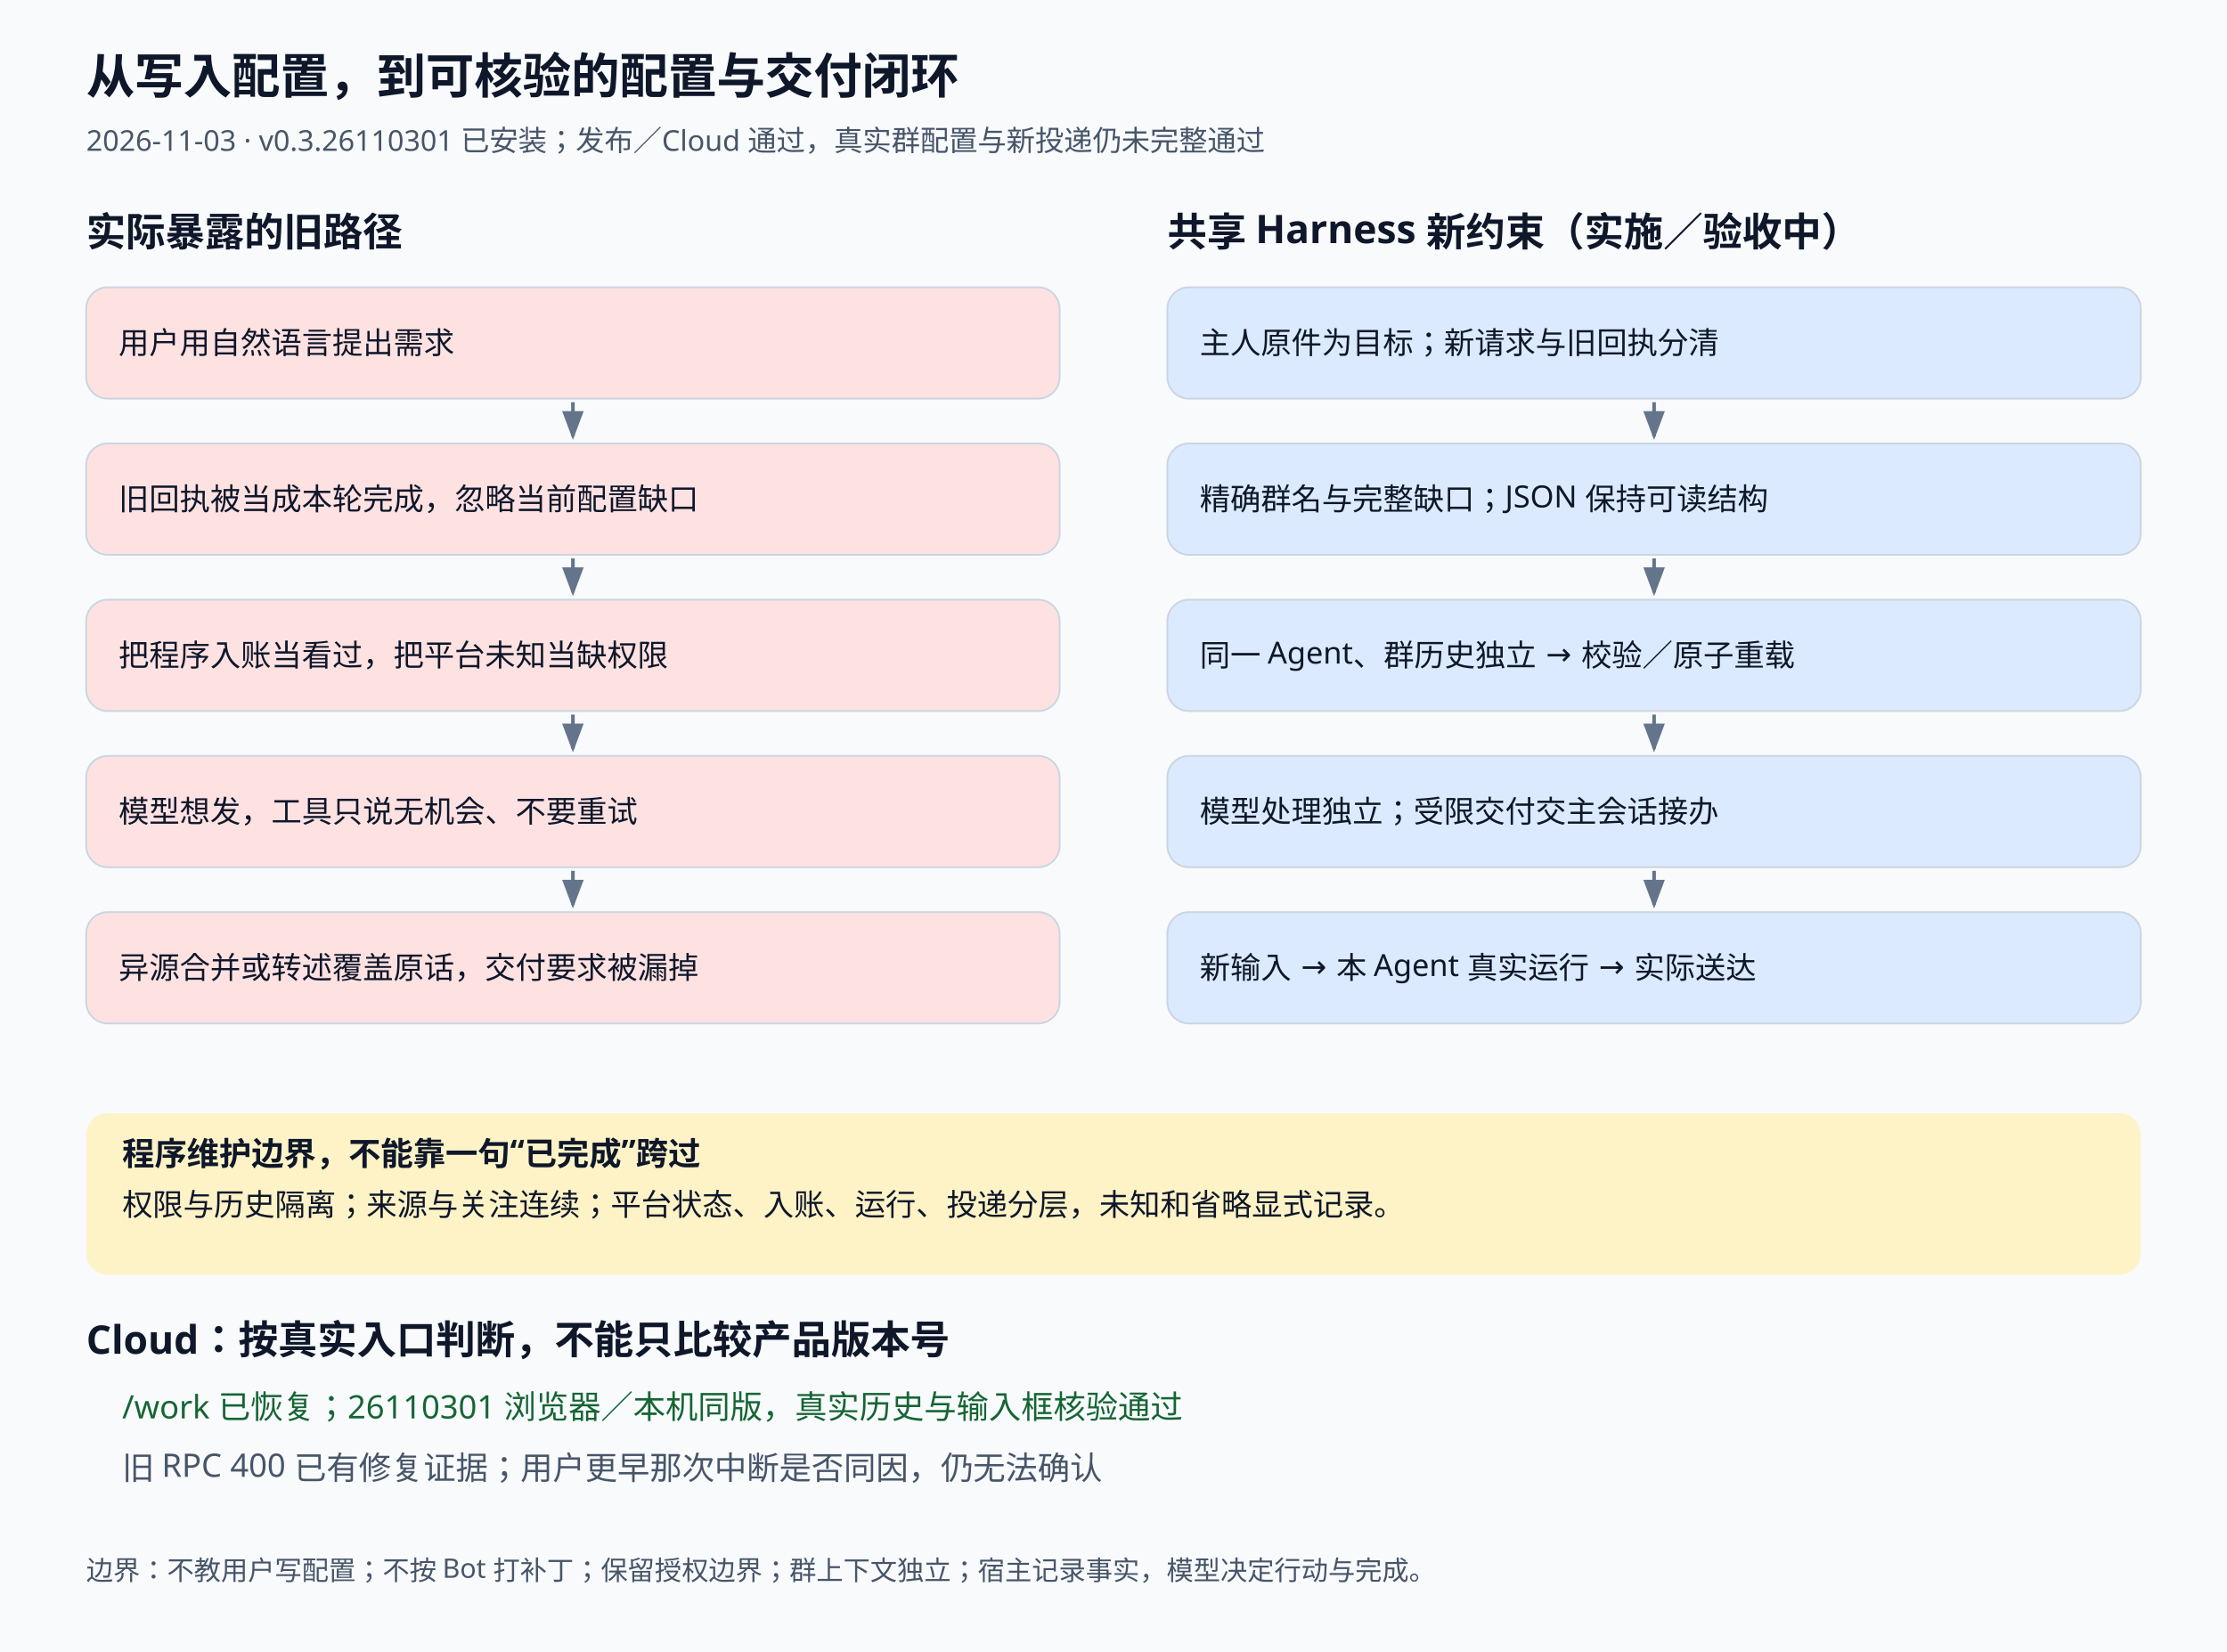
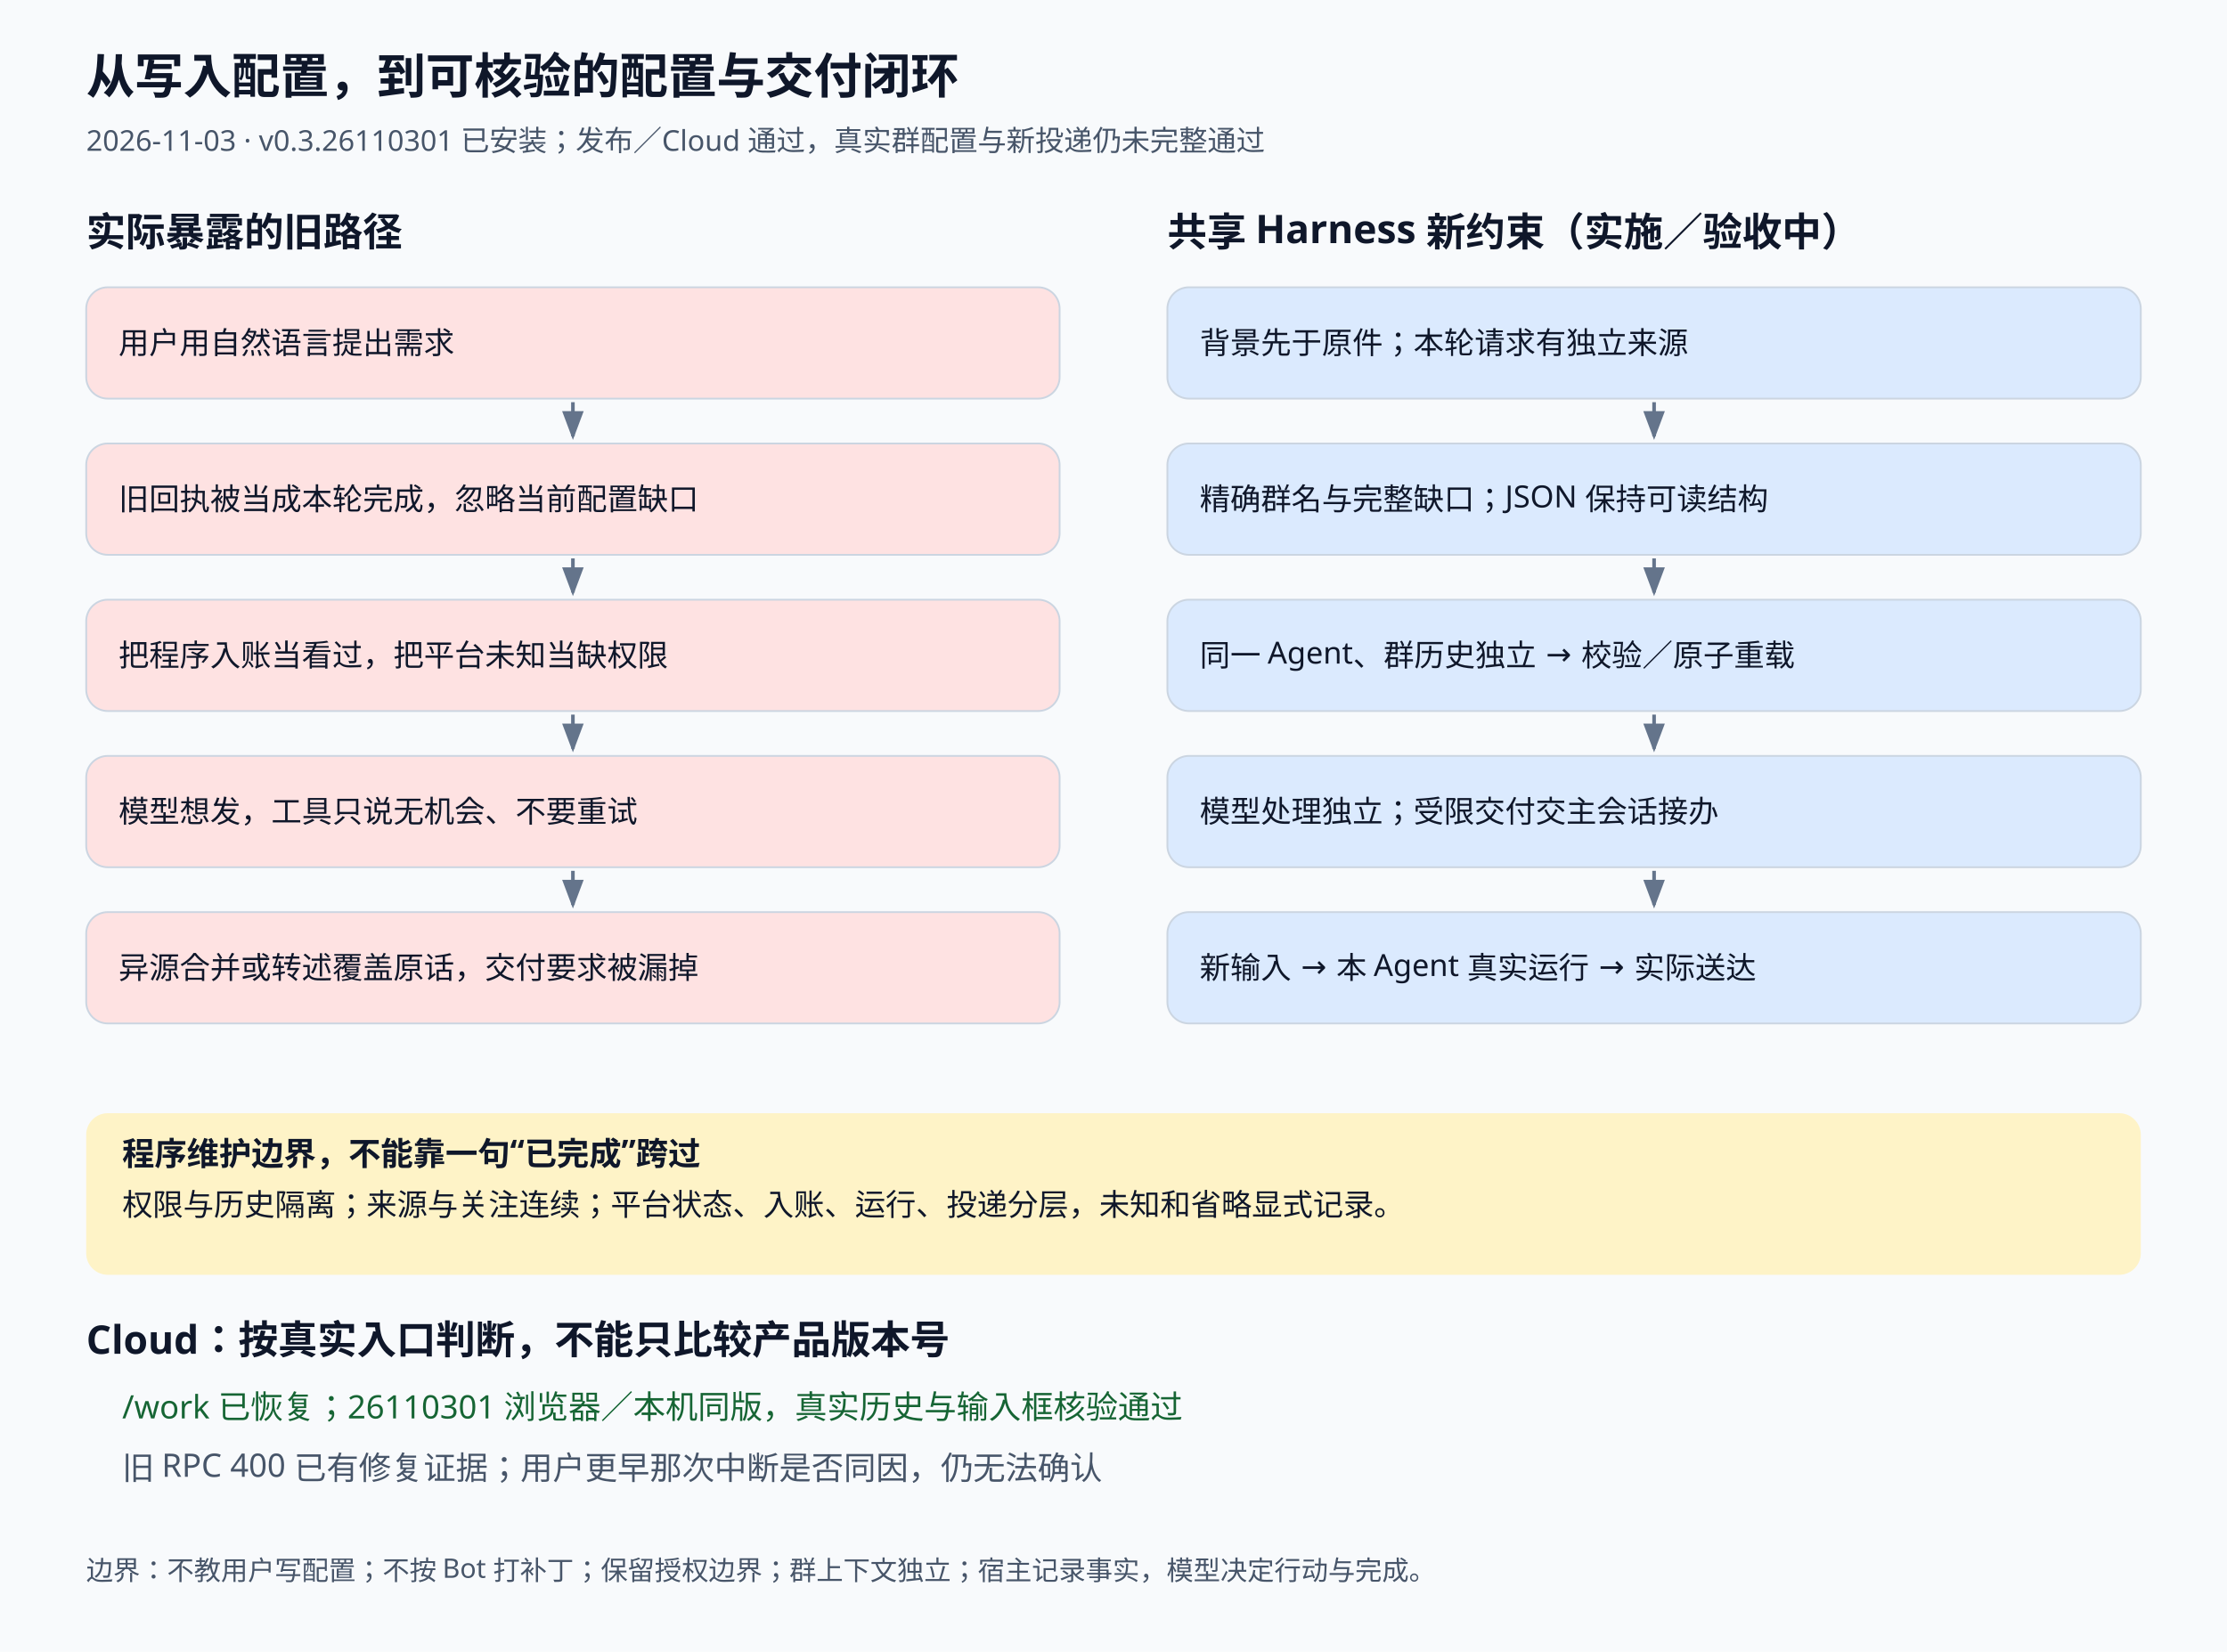
<svg xmlns="http://www.w3.org/2000/svg" width="1240" height="920" viewBox="0 0 1240 920" role="img" aria-labelledby="title desc">
  <defs>
    <marker id="arr" markerWidth="10" markerHeight="10" refX="7" refY="3" orient="auto">
      <path d="M0,0 L0,6 L8,3 z" fill="#64748b" />
    </marker>
  </defs>
  <rect width="1240" height="920" fill="#f8fafc" />
  <g font-family="PingFang SC, Microsoft YaHei, sans-serif" fill="#0f172a">
    <text x="48" y="52" font-size="27" font-weight="700">从写入配置，到可核验的配置与交付闭环</text>
    <text x="48" y="84" font-size="16" fill="#475569">2026-11-03 · v0.3.26110301 已安装；发布／Cloud 通过，真实群配置与新投递仍未完整通过</text>
    <text x="48" y="137" font-size="22" font-weight="700">实际暴露的旧路径</text>
    <rect x="48" y="160" width="542" height="62" rx="12" fill="#fee2e2" stroke="#cbd5e1" />
    <text x="66" y="197" font-size="17">用户用自然语言提出需求</text>
    <path d="M319,224 v19" stroke="#64748b" stroke-width="2" marker-end="url(#arr)" />
    <rect x="48" y="247" width="542" height="62" rx="12" fill="#fee2e2" stroke="#cbd5e1" />
    <text x="66" y="284" font-size="17">旧回执被当成本轮完成，忽略当前配置缺口</text>
    <path d="M319,311 v19" stroke="#64748b" stroke-width="2" marker-end="url(#arr)" />
    <rect x="48" y="334" width="542" height="62" rx="12" fill="#fee2e2" stroke="#cbd5e1" />
    <text x="66" y="371" font-size="17">把程序入账当看过，把平台未知当缺权限</text>
    <path d="M319,398 v19" stroke="#64748b" stroke-width="2" marker-end="url(#arr)" />
    <rect x="48" y="421" width="542" height="62" rx="12" fill="#fee2e2" stroke="#cbd5e1" />
    <text x="66" y="458" font-size="17">模型想发，工具只说无机会、不要重试</text>
    <path d="M319,485 v19" stroke="#64748b" stroke-width="2" marker-end="url(#arr)" />
    <rect x="48" y="508" width="542" height="62" rx="12" fill="#fee2e2" stroke="#cbd5e1" />
    <text x="66" y="545" font-size="17">异源合并或转述覆盖原话，交付要求被漏掉</text>
    <text x="650" y="137" font-size="22" font-weight="700">共享 Harness 新约束（实施／验收中）</text>
    <rect x="650" y="160" width="542" height="62" rx="12" fill="#dbeafe" stroke="#cbd5e1" />
-     <text x="668" y="197" font-size="17">主人原件为目标；新请求与旧回执分清</text>
+     <text x="668" y="197" font-size="17">背景先于原件；本轮请求有独立来源</text>
    <path d="M921,224 v19" stroke="#64748b" stroke-width="2" marker-end="url(#arr)" />
    <rect x="650" y="247" width="542" height="62" rx="12" fill="#dbeafe" stroke="#cbd5e1" />
    <text x="668" y="284" font-size="17">精确群名与完整缺口；JSON 保持可读结构</text>
    <path d="M921,311 v19" stroke="#64748b" stroke-width="2" marker-end="url(#arr)" />
    <rect x="650" y="334" width="542" height="62" rx="12" fill="#dbeafe" stroke="#cbd5e1" />
    <text x="668" y="371" font-size="17">同一 Agent、群历史独立 → 校验／原子重载</text>
    <path d="M921,398 v19" stroke="#64748b" stroke-width="2" marker-end="url(#arr)" />
    <rect x="650" y="421" width="542" height="62" rx="12" fill="#dbeafe" stroke="#cbd5e1" />
    <text x="668" y="458" font-size="17">模型处理独立；受限交付交主会话接办</text>
    <path d="M921,485 v19" stroke="#64748b" stroke-width="2" marker-end="url(#arr)" />
    <rect x="650" y="508" width="542" height="62" rx="12" fill="#dbeafe" stroke="#cbd5e1" />
    <text x="668" y="545" font-size="17">新输入 → 本 Agent 真实运行 → 实际送达</text>
    <rect x="48" y="620" width="1144" height="90" rx="12" fill="#fef3c7" />
    <text x="68" y="649" font-size="18" font-weight="700">程序维护边界，不能靠一句“已完成”跨过</text>
    <text x="68" y="677" font-size="17">权限与历史隔离；来源与关注连续；平台状态、入账、运行、投递分层，未知和省略显式记录。</text>
    <text x="48" y="754" font-size="22" font-weight="700">Cloud：按真实入口判断，不能只比较产品版本号</text>
    <text x="68" y="790" font-size="18" fill="#166534">/work 已恢复；26110301 浏览器／本机同版，真实历史与输入框核验通过</text>
    <text x="68" y="824" font-size="18" fill="#475569">旧 RPC 400 已有修复证据；用户更早那次中断是否同因，仍无法确认</text>
    <text x="48" y="880" font-size="15" fill="#475569">边界：不教用户写配置；不按 Bot 打补丁；保留授权边界；群上下文独立；宿主记录事实，模型决定行动与完成。</text>
  </g>
</svg>
